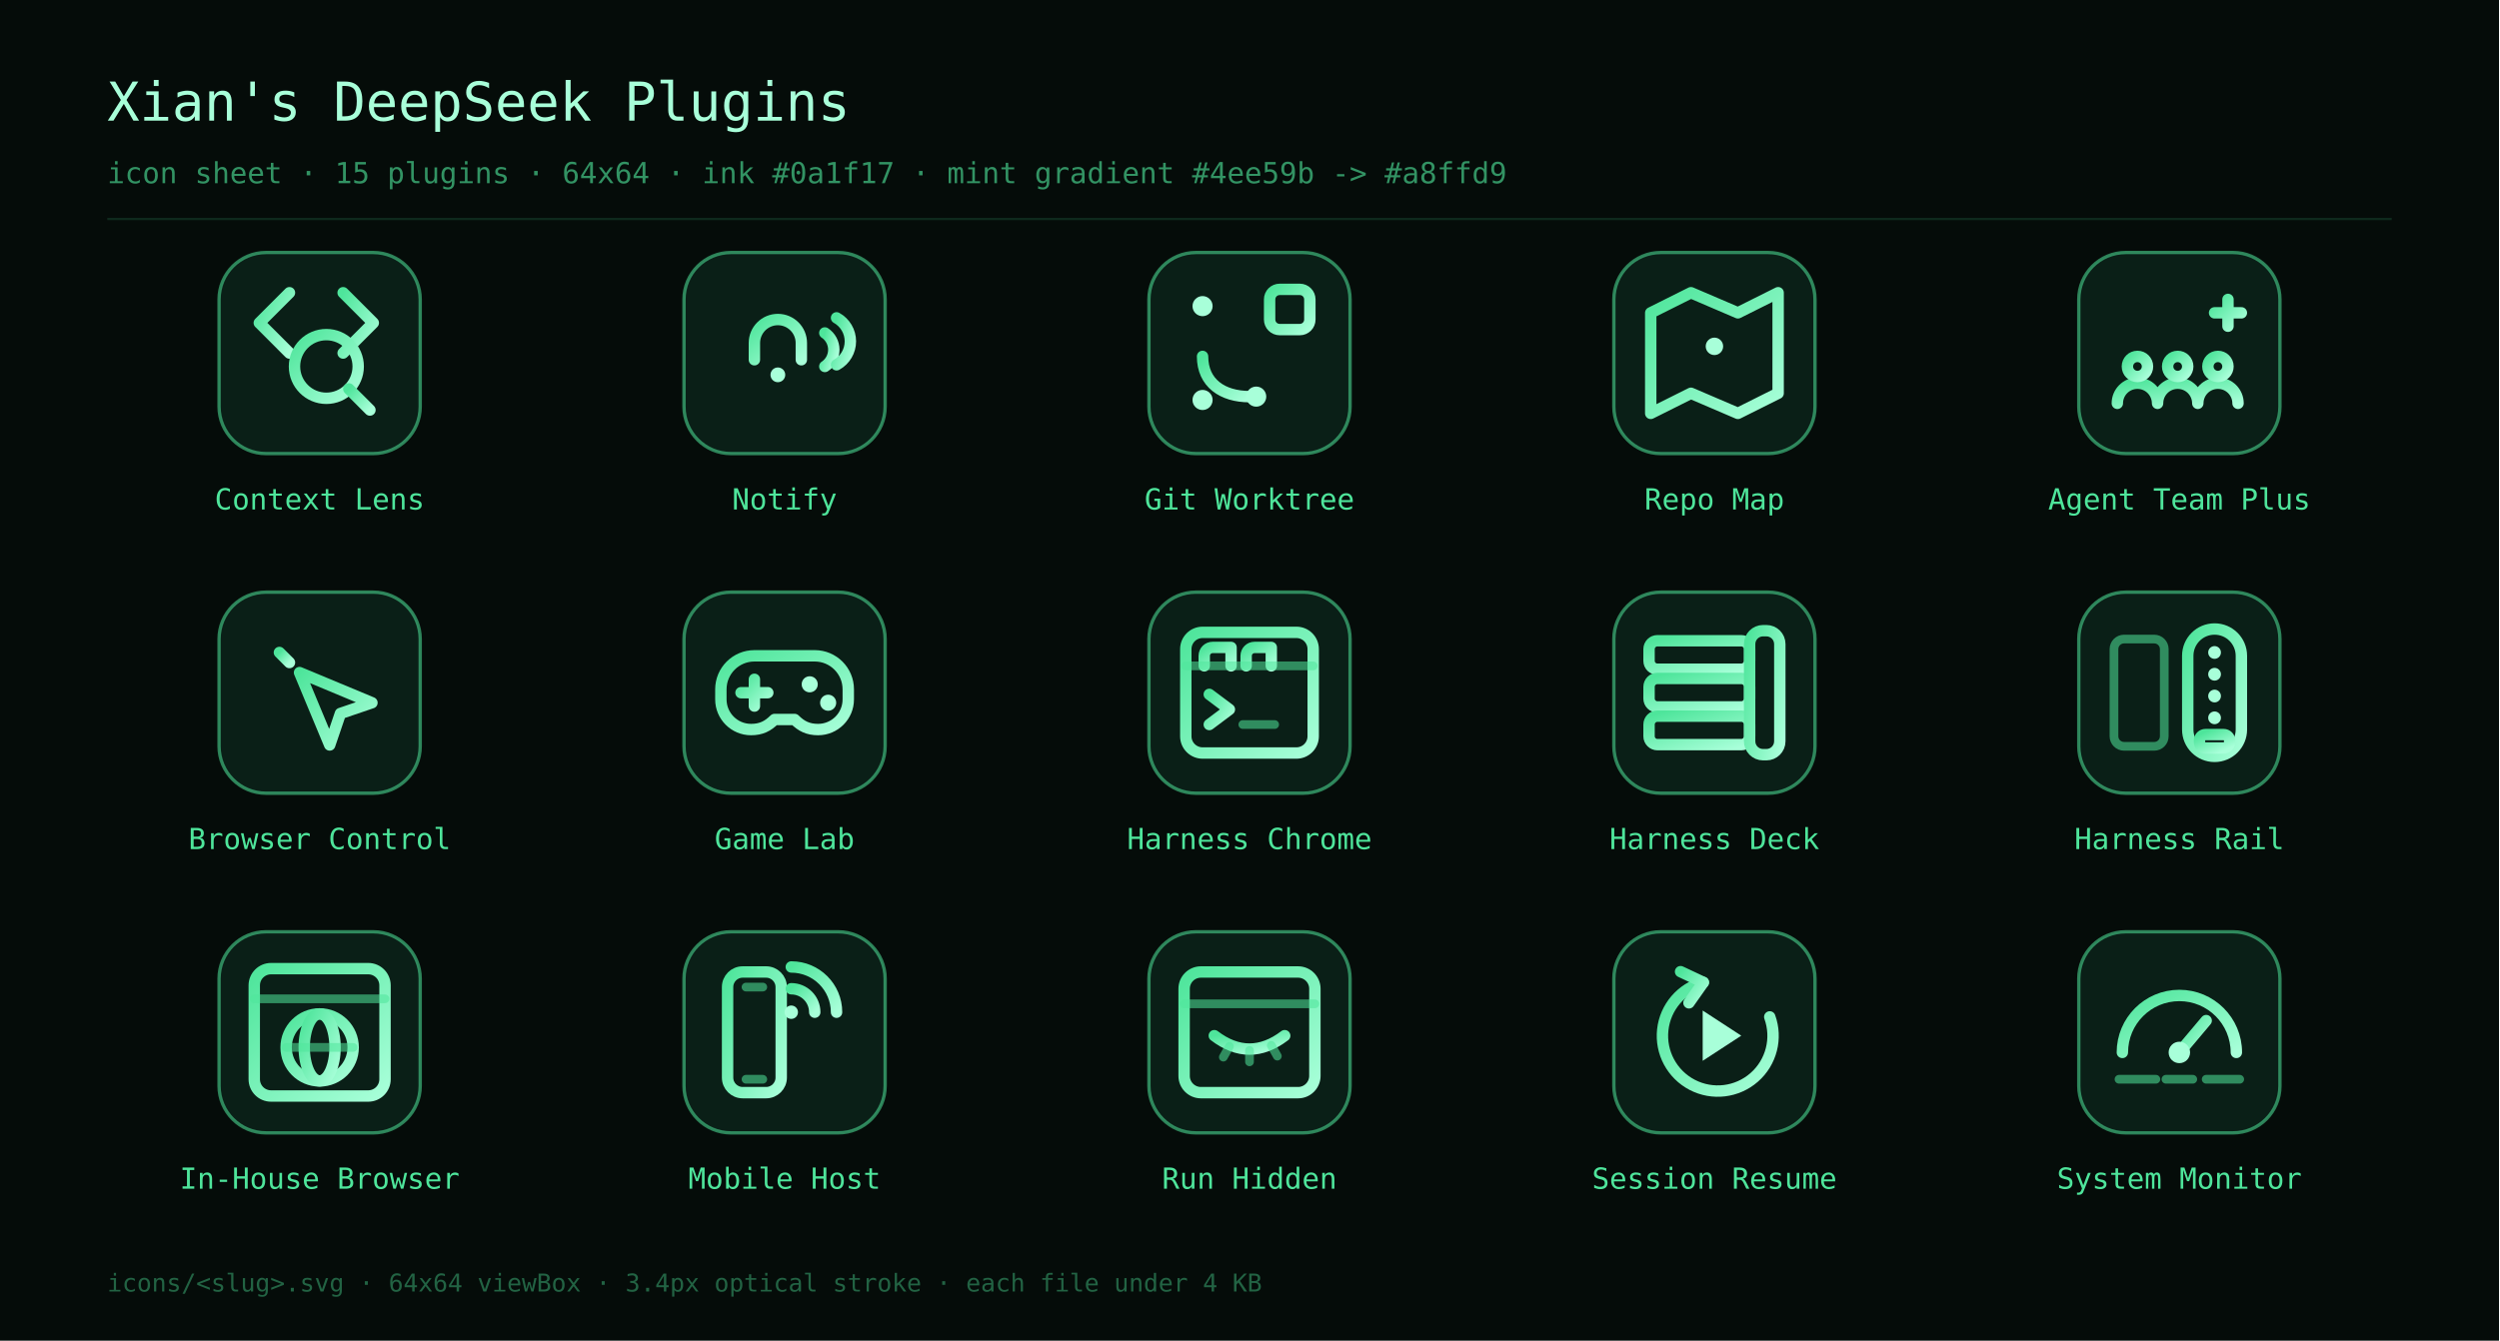
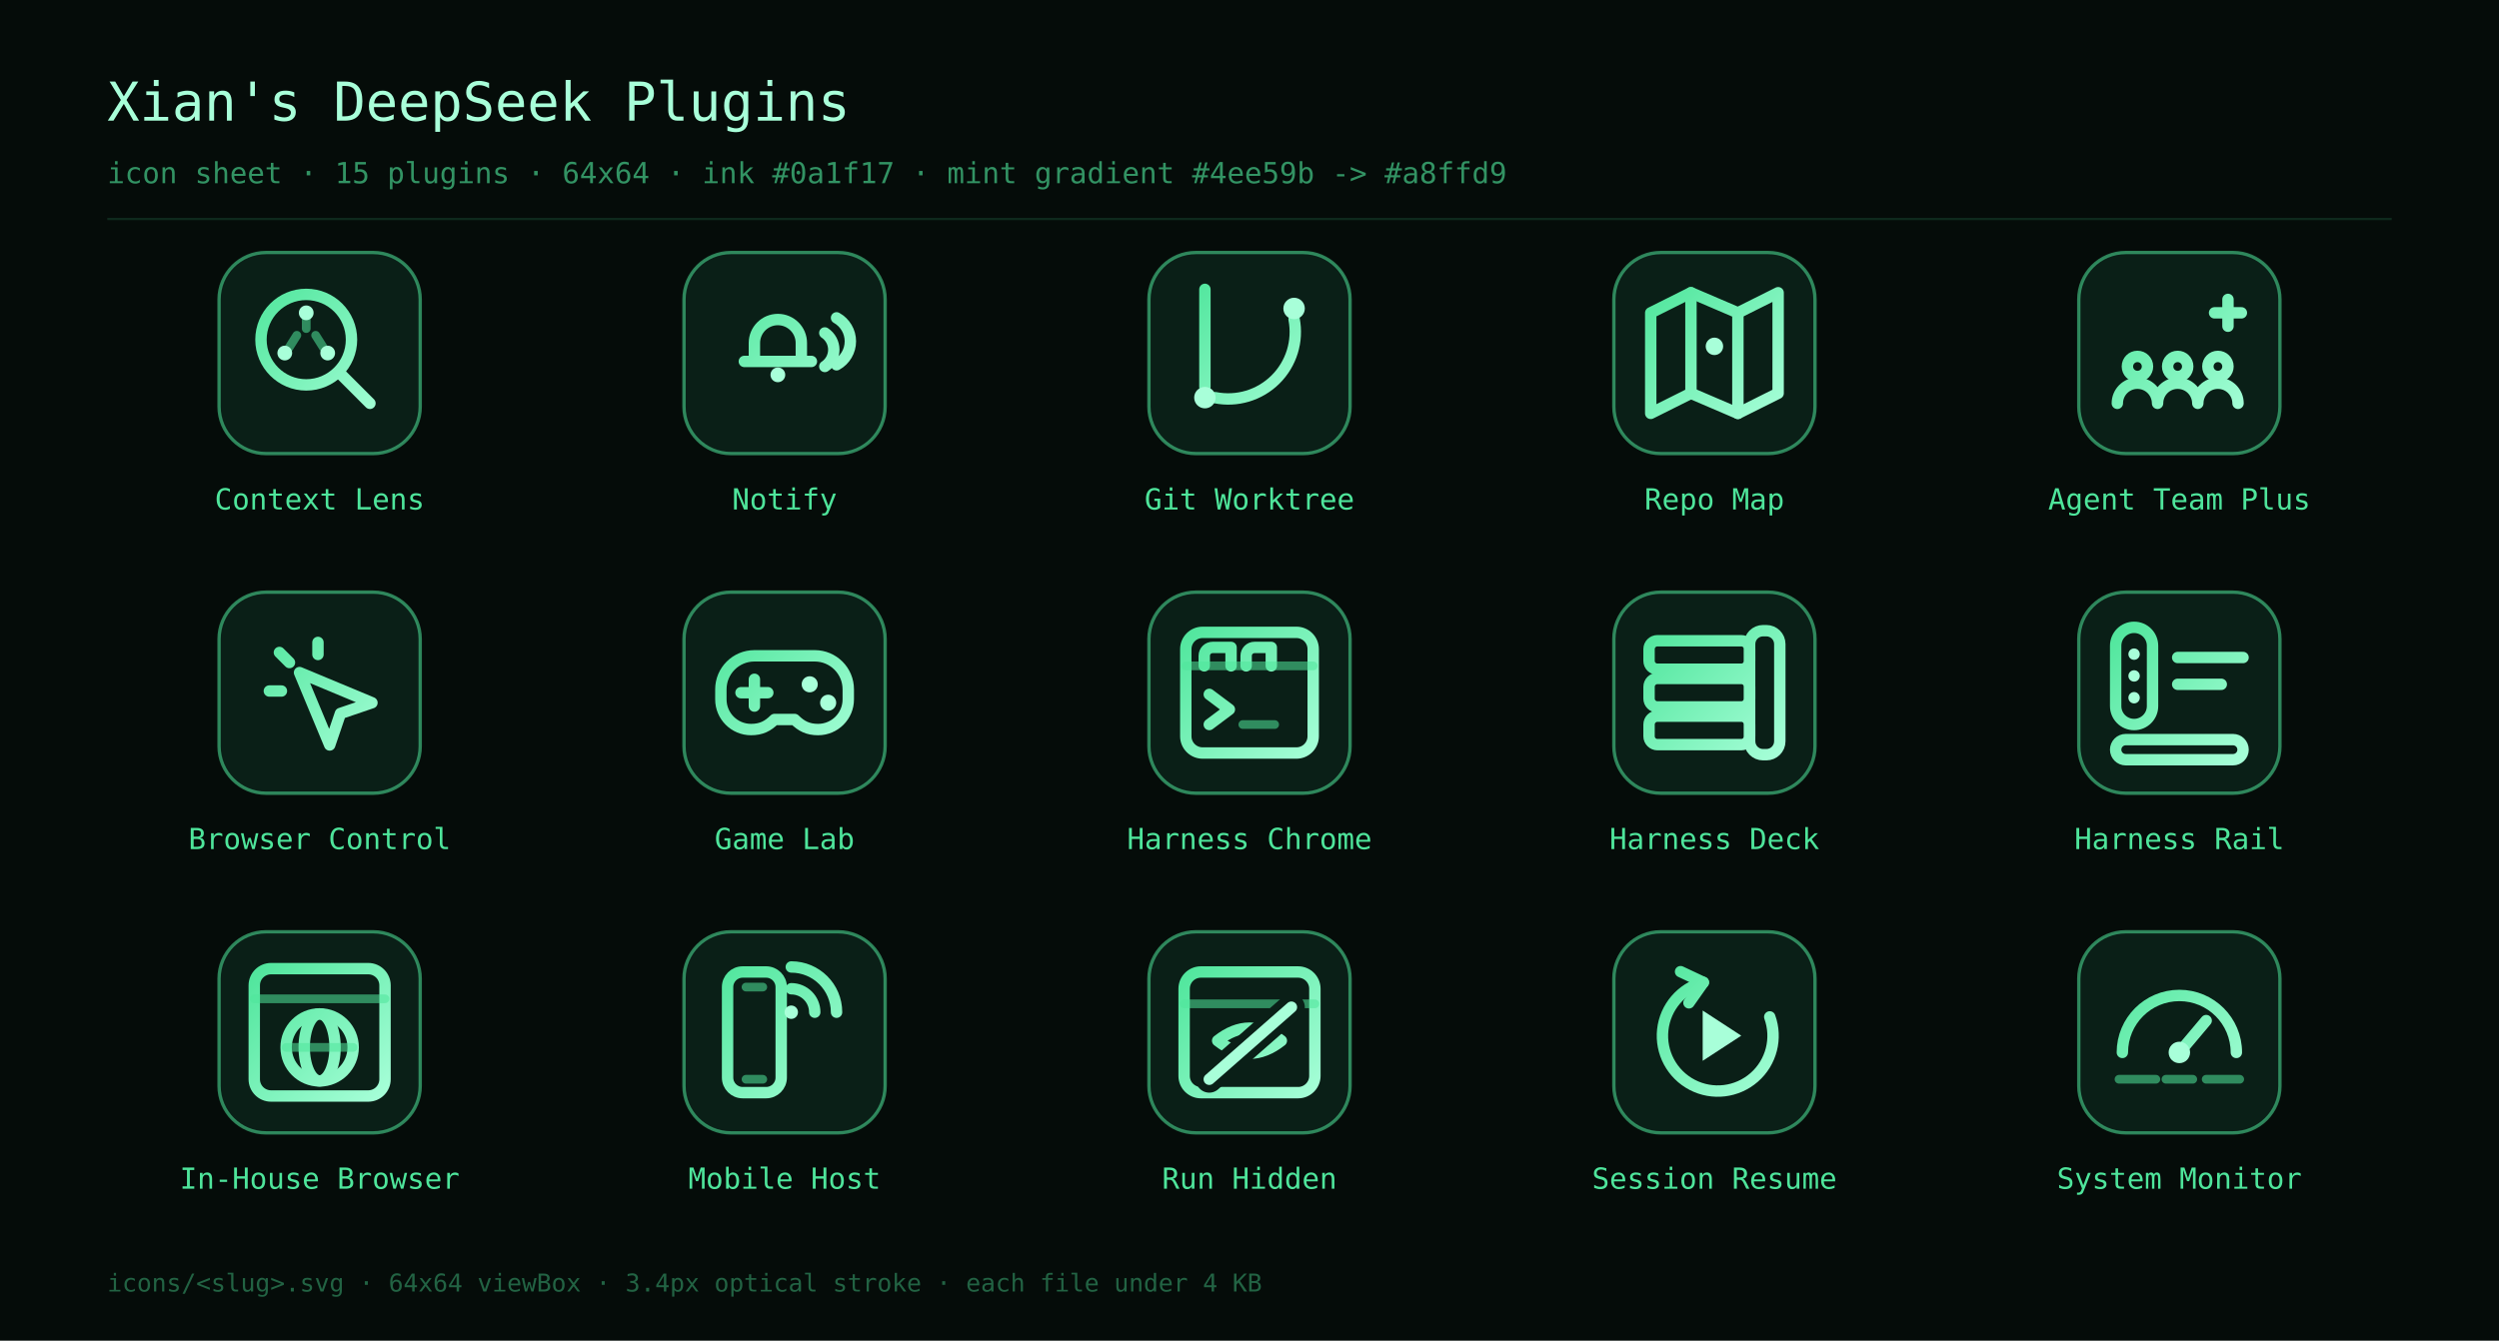
<svg xmlns="http://www.w3.org/2000/svg" viewBox="0 0 1118 600" width="1118" height="600" role="img" aria-label="Xian's DeepSeek Plugins icon sheet">
  <defs>
-     <linearGradient id="xdp-mint" x1="0" y1="0" x2="1" y2="1">
+     <linearGradient id="xdp-mint" x1="12" y1="12" x2="52" y2="52" gradientUnits="userSpaceOnUse">
      <stop offset="0" stop-color="#4ee59b" />
      <stop offset="1" stop-color="#a8ffd9" />
    </linearGradient>
  </defs>
  <rect width="1118" height="600" fill="#050c09" />
  <text x="48" y="54" font-family="ui-monospace, Menlo, Consolas, monospace" font-size="24" fill="#a8ffd9">Xian's DeepSeek Plugins</text>
  <text x="48" y="82" font-family="ui-monospace, Menlo, Consolas, monospace" font-size="13" fill="#4ee59b" opacity="0.62">icon sheet · 15 plugins · 64x64 · ink #0a1f17 · mint gradient #4ee59b -&gt; #a8ffd9</text>
  <path d="M48 98h1022" stroke="#4ee59b" stroke-opacity="0.14" stroke-width="1" />
  <g transform="translate(95 110) scale(1.5)">
    <rect x="2" y="2" width="60" height="60" rx="14" fill="#0a1f17" stroke="#4ee59b" stroke-opacity="0.55" />
    <g fill="none" stroke="url(#xdp-mint)" stroke-width="3.4" stroke-linecap="round" stroke-linejoin="round">
-       <path d="M23 14 14 23l9 9" />
-       <path d="M39 14l9 9-9 9" />
-       <circle cx="34" cy="36" r="9.5" />
-       <path d="M40.7 42.7 47 49" />
+       <circle cx="28" cy="28" r="13.5" />
+       <path d="M38 38l9 9" />
+     </g>
+     <g fill="none" stroke="#4ee59b" stroke-opacity="0.55" stroke-width="2.6" stroke-linecap="round" stroke-linejoin="round">
+       <path d="M28 21.5v3.2M25.2 26.7l-2.4 3.8M30.8 26.7l2.4 3.8" />
+     </g>
+     <g fill="#a8ffd9">
+       <circle cx="28" cy="20" r="2.2" />
+       <circle cx="21.6" cy="32" r="2.2" />
+       <circle cx="34.4" cy="32" r="2.2" />
    </g>
  </g>
  <text x="143" y="228" text-anchor="middle" font-family="ui-monospace, Menlo, Consolas, monospace" font-size="13" fill="#4ee59b">Context Lens</text>
  <g transform="translate(303 110) scale(1.5)">
    <rect x="2" y="2" width="60" height="60" rx="14" fill="#0a1f17" stroke="#4ee59b" stroke-opacity="0.55" />
    <g fill="none" stroke="url(#xdp-mint)" stroke-width="3.4" stroke-linecap="round" stroke-linejoin="round">
      <path d="M23 34v-5a7 7 0 0 1 14 0v5" />
      <path d="M20 34.5h20" />
      <path d="M44 26a6 6 0 0 1 0 10" />
      <path d="M47.5 21.5a8 8 0 0 1 0 14" />
    </g>
    <circle cx="30" cy="38.5" r="2.2" fill="#a8ffd9" />
  </g>
  <text x="351" y="228" text-anchor="middle" font-family="ui-monospace, Menlo, Consolas, monospace" font-size="13" fill="#4ee59b">Notify</text>
  <g transform="translate(511 110) scale(1.5)">
    <rect x="2" y="2" width="60" height="60" rx="14" fill="#0a1f17" stroke="#4ee59b" stroke-opacity="0.55" />
    <g fill="none" stroke="url(#xdp-mint)" stroke-width="3.4" stroke-linecap="round" stroke-linejoin="round">
-       <path d="M18 21v22" />
-       <path d="M18 33c0 8 6 12 14 12" />
-       <rect x="38" y="13" width="12" height="12" rx="3" />
+       <path d="M18.7 13v29.1" />
+       <path d="M45.3 21.9A20 20 0 0 1 21.7 45.3" />
    </g>
    <g fill="#a8ffd9">
-       <circle cx="18" cy="18" r="3" />
-       <circle cx="18" cy="46" r="3" />
-       <circle cx="34" cy="45" r="3" />
+       <circle cx="45.3" cy="18.7" r="3.2" />
+       <circle cx="18.7" cy="45.3" r="3.2" />
    </g>
  </g>
  <text x="559" y="228" text-anchor="middle" font-family="ui-monospace, Menlo, Consolas, monospace" font-size="13" fill="#4ee59b">Git Worktree</text>
  <g transform="translate(719 110) scale(1.5)">
    <rect x="2" y="2" width="60" height="60" rx="14" fill="#0a1f17" stroke="#4ee59b" stroke-opacity="0.55" />
    <g fill="none" stroke="url(#xdp-mint)" stroke-width="3.4" stroke-linecap="round" stroke-linejoin="round">
      <path d="M13 20 25 14l14 6 12-6v30l-12 6-14-6-12 6z" />
      <path d="M25 14v30" />
      <path d="M39 20v30" />
    </g>
    <circle cx="32" cy="30" r="2.6" fill="#a8ffd9" />
  </g>
  <text x="767" y="228" text-anchor="middle" font-family="ui-monospace, Menlo, Consolas, monospace" font-size="13" fill="#4ee59b">Repo Map</text>
  <g transform="translate(927 110) scale(1.5)">
    <rect x="2" y="2" width="60" height="60" rx="14" fill="#0a1f17" stroke="#4ee59b" stroke-opacity="0.55" />
    <g fill="none" stroke="url(#xdp-mint)" stroke-width="3.4" stroke-linecap="round" stroke-linejoin="round">
      <path d="M13.5 47a6 6 0 0 1 12 0a6 6 0 0 1 12 0a6 6 0 0 1 12 0" />
      <circle cx="19.5" cy="36" r="3" />
      <circle cx="31.5" cy="36" r="3" />
      <circle cx="43.5" cy="36" r="3" />
      <path d="M42.5 20h8M46.5 16v8" />
    </g>
  </g>
  <text x="975" y="228" text-anchor="middle" font-family="ui-monospace, Menlo, Consolas, monospace" font-size="13" fill="#4ee59b">Agent Team Plus</text>
  <g transform="translate(95 262) scale(1.5)">
    <rect x="2" y="2" width="60" height="60" rx="14" fill="#0a1f17" stroke="#4ee59b" stroke-opacity="0.55" />
    <g fill="none" stroke="url(#xdp-mint)" stroke-width="3.4" stroke-linecap="round" stroke-linejoin="round">
      <path d="M26 26 35 47.6 38.2 38.2 47.6 35Z" />
      <path d="M20 20l3 3" />
      <path d="M17 31.5h3.6" />
      <path d="M31.5 17v3.6" />
    </g>
  </g>
  <text x="143" y="380" text-anchor="middle" font-family="ui-monospace, Menlo, Consolas, monospace" font-size="13" fill="#4ee59b">Browser Control</text>
  <g transform="translate(303 262) scale(1.5)">
    <rect x="2" y="2" width="60" height="60" rx="14" fill="#0a1f17" stroke="#4ee59b" stroke-opacity="0.55" />
    <g fill="none" stroke="url(#xdp-mint)" stroke-width="3.4" stroke-linecap="round" stroke-linejoin="round">
      <path d="M23 21h18a10 10 0 0 1 10 10v3a9 9 0 0 1-9 9c-3 0-5-1-7-3h-6c-2 2-4 3-7 3a9 9 0 0 1-9-9v-3a10 10 0 0 1 10-10z" />
      <path d="M19 32h8M23 28v8" />
    </g>
    <g fill="#a8ffd9">
      <circle cx="39.5" cy="29.5" r="2.4" />
      <circle cx="45" cy="35" r="2.4" />
    </g>
  </g>
  <text x="351" y="380" text-anchor="middle" font-family="ui-monospace, Menlo, Consolas, monospace" font-size="13" fill="#4ee59b">Game Lab</text>
  <g transform="translate(511 262) scale(1.5)">
    <rect x="2" y="2" width="60" height="60" rx="14" fill="#0a1f17" stroke="#4ee59b" stroke-opacity="0.55" />
    <g fill="none" stroke="url(#xdp-mint)" stroke-width="3.4" stroke-linecap="round" stroke-linejoin="round">
      <rect x="13" y="14" width="38" height="36" rx="5" />
      <path d="M18.5 24v-3a2.5 2.5 0 0 1 2.5-2.5h5.5v5.5" />
      <path d="M31 24v-3a2.5 2.5 0 0 1 2.5-2.5h5v5.5" />
      <path d="M20 32.5 26 37l-6 4.5" />
    </g>
    <g fill="none" stroke="#4ee59b" stroke-opacity="0.55" stroke-width="2.6" stroke-linecap="round" stroke-linejoin="round">
      <path d="M13 24h38" />
      <path d="M30 41.5h9.5" />
    </g>
  </g>
  <text x="559" y="380" text-anchor="middle" font-family="ui-monospace, Menlo, Consolas, monospace" font-size="13" fill="#4ee59b">Harness Chrome</text>
  <g transform="translate(719 262) scale(1.5)">
    <rect x="2" y="2" width="60" height="60" rx="14" fill="#0a1f17" stroke="#4ee59b" stroke-opacity="0.55" />
    <g fill="none" stroke="url(#xdp-mint)" stroke-width="3.4" stroke-linecap="round" stroke-linejoin="round">
      <rect x="12.5" y="16.5" width="30" height="8.5" rx="2.5" />
      <rect x="12.5" y="27.75" width="30" height="8.5" rx="2.5" />
      <rect x="12.5" y="39" width="30" height="8.5" rx="2.5" />
      <rect x="42.5" y="13.5" width="9" height="37" rx="4" />
    </g>
  </g>
  <text x="767" y="380" text-anchor="middle" font-family="ui-monospace, Menlo, Consolas, monospace" font-size="13" fill="#4ee59b">Harness Deck</text>
  <g transform="translate(927 262) scale(1.5)">
    <rect x="2" y="2" width="60" height="60" rx="14" fill="#0a1f17" stroke="#4ee59b" stroke-opacity="0.55" />
    <g fill="none" stroke="url(#xdp-mint)" stroke-width="3.4" stroke-linecap="round" stroke-linejoin="round">
-       <rect x="34.5" y="13" width="16" height="38" rx="8" />
-       <rect x="38" y="44.5" width="9" height="4" rx="1.8" />
+       <rect x="13" y="12.5" width="11" height="29" rx="5.5" />
+       <path d="M31.5 21.5H51" />
+       <path d="M31.5 29.5H44.5" />
+       <rect x="13" y="46" width="38" height="6" rx="3" />
    </g>
    <g fill="#a8ffd9">
-       <circle cx="42.5" cy="20" r="1.9" />
-       <circle cx="42.5" cy="26.5" r="1.9" />
-       <circle cx="42.5" cy="33" r="1.9" />
-       <circle cx="42.5" cy="39.5" r="1.9" />
-     </g>
-     <g fill="none" stroke="#4ee59b" stroke-opacity="0.55" stroke-width="2.6" stroke-linecap="round" stroke-linejoin="round">
-       <rect x="12.5" y="16" width="15" height="32" rx="3" />
+       <circle cx="18.5" cy="20.5" r="1.7" />
+       <circle cx="18.5" cy="27" r="1.7" />
+       <circle cx="18.5" cy="33.5" r="1.7" />
    </g>
  </g>
  <text x="975" y="380" text-anchor="middle" font-family="ui-monospace, Menlo, Consolas, monospace" font-size="13" fill="#4ee59b">Harness Rail</text>
  <g transform="translate(95 414) scale(1.5)">
    <rect x="2" y="2" width="60" height="60" rx="14" fill="#0a1f17" stroke="#4ee59b" stroke-opacity="0.55" />
    <g fill="none" stroke="url(#xdp-mint)" stroke-width="3.4" stroke-linecap="round" stroke-linejoin="round">
      <rect x="12.5" y="13" width="39" height="38" rx="5" />
      <circle cx="32" cy="36.5" r="10" />
      <ellipse cx="32" cy="36.5" rx="4.6" ry="10" />
    </g>
    <g fill="none" stroke="#4ee59b" stroke-opacity="0.55" stroke-width="2.6" stroke-linecap="round" stroke-linejoin="round">
      <path d="M12.5 22h39" />
      <path d="M22 36.5h20" />
    </g>
  </g>
  <text x="143" y="532" text-anchor="middle" font-family="ui-monospace, Menlo, Consolas, monospace" font-size="13" fill="#4ee59b">In-House Browser</text>
  <g transform="translate(303 414) scale(1.5)">
    <rect x="2" y="2" width="60" height="60" rx="14" fill="#0a1f17" stroke="#4ee59b" stroke-opacity="0.55" />
    <g fill="none" stroke="url(#xdp-mint)" stroke-width="3.4" stroke-linecap="round" stroke-linejoin="round">
      <rect x="15" y="14" width="16" height="36" rx="4.5" />
      <path d="M34 19a7 7 0 0 1 7 7" />
      <path d="M34 12.5a13.5 13.5 0 0 1 13.5 13.5" />
    </g>
    <circle cx="34" cy="26" r="2" fill="#a8ffd9" />
    <g fill="none" stroke="#4ee59b" stroke-opacity="0.55" stroke-width="2.6" stroke-linecap="round" stroke-linejoin="round">
      <path d="M20.5 18.5h5M20.5 46h5" />
    </g>
  </g>
  <text x="351" y="532" text-anchor="middle" font-family="ui-monospace, Menlo, Consolas, monospace" font-size="13" fill="#4ee59b">Mobile Host</text>
  <g transform="translate(511 414) scale(1.5)">
    <rect x="2" y="2" width="60" height="60" rx="14" fill="#0a1f17" stroke="#4ee59b" stroke-opacity="0.55" />
    <g fill="none" stroke="url(#xdp-mint)" stroke-width="3.4" stroke-linecap="round" stroke-linejoin="round">
      <rect x="12.5" y="14" width="39" height="36" rx="5" />
-       <path d="M21.5 33q10.5 8 21 0" />
+       <path d="M22.5 34.5q9.5-7.5 19 0-9.5 7.5-19 0z" />
    </g>
+     <circle cx="32" cy="34.5" r="3.3" fill="#a8ffd9" />
    <g fill="none" stroke="#4ee59b" stroke-opacity="0.55" stroke-width="2.6" stroke-linecap="round" stroke-linejoin="round">
      <path d="M12.5 23.5h39" />
-       <path d="M26 36.2l-1.8 3.2M32 37.4v3.4M38.5 35.9l1.8 3.2" />
    </g>
+     <path d="M20 46 44.5 24.5" stroke="#0a1f17" stroke-width="8" stroke-linecap="round" />
+     <path d="M20 46 44.5 24.5" stroke="#a8ffd9" stroke-width="3.4" stroke-linecap="round" />
  </g>
  <text x="559" y="532" text-anchor="middle" font-family="ui-monospace, Menlo, Consolas, monospace" font-size="13" fill="#4ee59b">Run Hidden</text>
  <g transform="translate(719 414) scale(1.5)">
    <rect x="2" y="2" width="60" height="60" rx="14" fill="#0a1f17" stroke="#4ee59b" stroke-opacity="0.55" />
    <g fill="none" stroke="url(#xdp-mint)" stroke-width="3.4" stroke-linecap="round" stroke-linejoin="round">
      <path d="M48.5 27.4A16.5 16.5 0 1 1 28.7 17.1" />
      <path d="M21.9 13.9 28.7 17.1 24.4 23.2" />
    </g>
    <path d="M28.5 25.5v15L40 33z" fill="#a8ffd9" />
  </g>
  <text x="767" y="532" text-anchor="middle" font-family="ui-monospace, Menlo, Consolas, monospace" font-size="13" fill="#4ee59b">Session Resume</text>
  <g transform="translate(927 414) scale(1.5)">
    <rect x="2" y="2" width="60" height="60" rx="14" fill="#0a1f17" stroke="#4ee59b" stroke-opacity="0.55" />
    <g fill="none" stroke="url(#xdp-mint)" stroke-width="3.4" stroke-linecap="round" stroke-linejoin="round">
      <path d="M15 38a17 17 0 0 1 34 0" />
      <path d="M32 38 40 28.5" />
    </g>
    <g fill="none" stroke="#4ee59b" stroke-opacity="0.55" stroke-width="2.6" stroke-linecap="round" stroke-linejoin="round">
      <path d="M14 46h11M28 46h8M40 46h10" />
    </g>
    <circle cx="32" cy="38" r="3.2" fill="#a8ffd9" />
  </g>
  <text x="975" y="532" text-anchor="middle" font-family="ui-monospace, Menlo, Consolas, monospace" font-size="13" fill="#4ee59b">System Monitor</text>
  <text x="48" y="578" font-family="ui-monospace, Menlo, Consolas, monospace" font-size="11" fill="#4ee59b" opacity="0.4">icons/&lt;slug&gt;.svg · 64x64 viewBox · 3.4px optical stroke · each file under 4 KB</text>
</svg>
